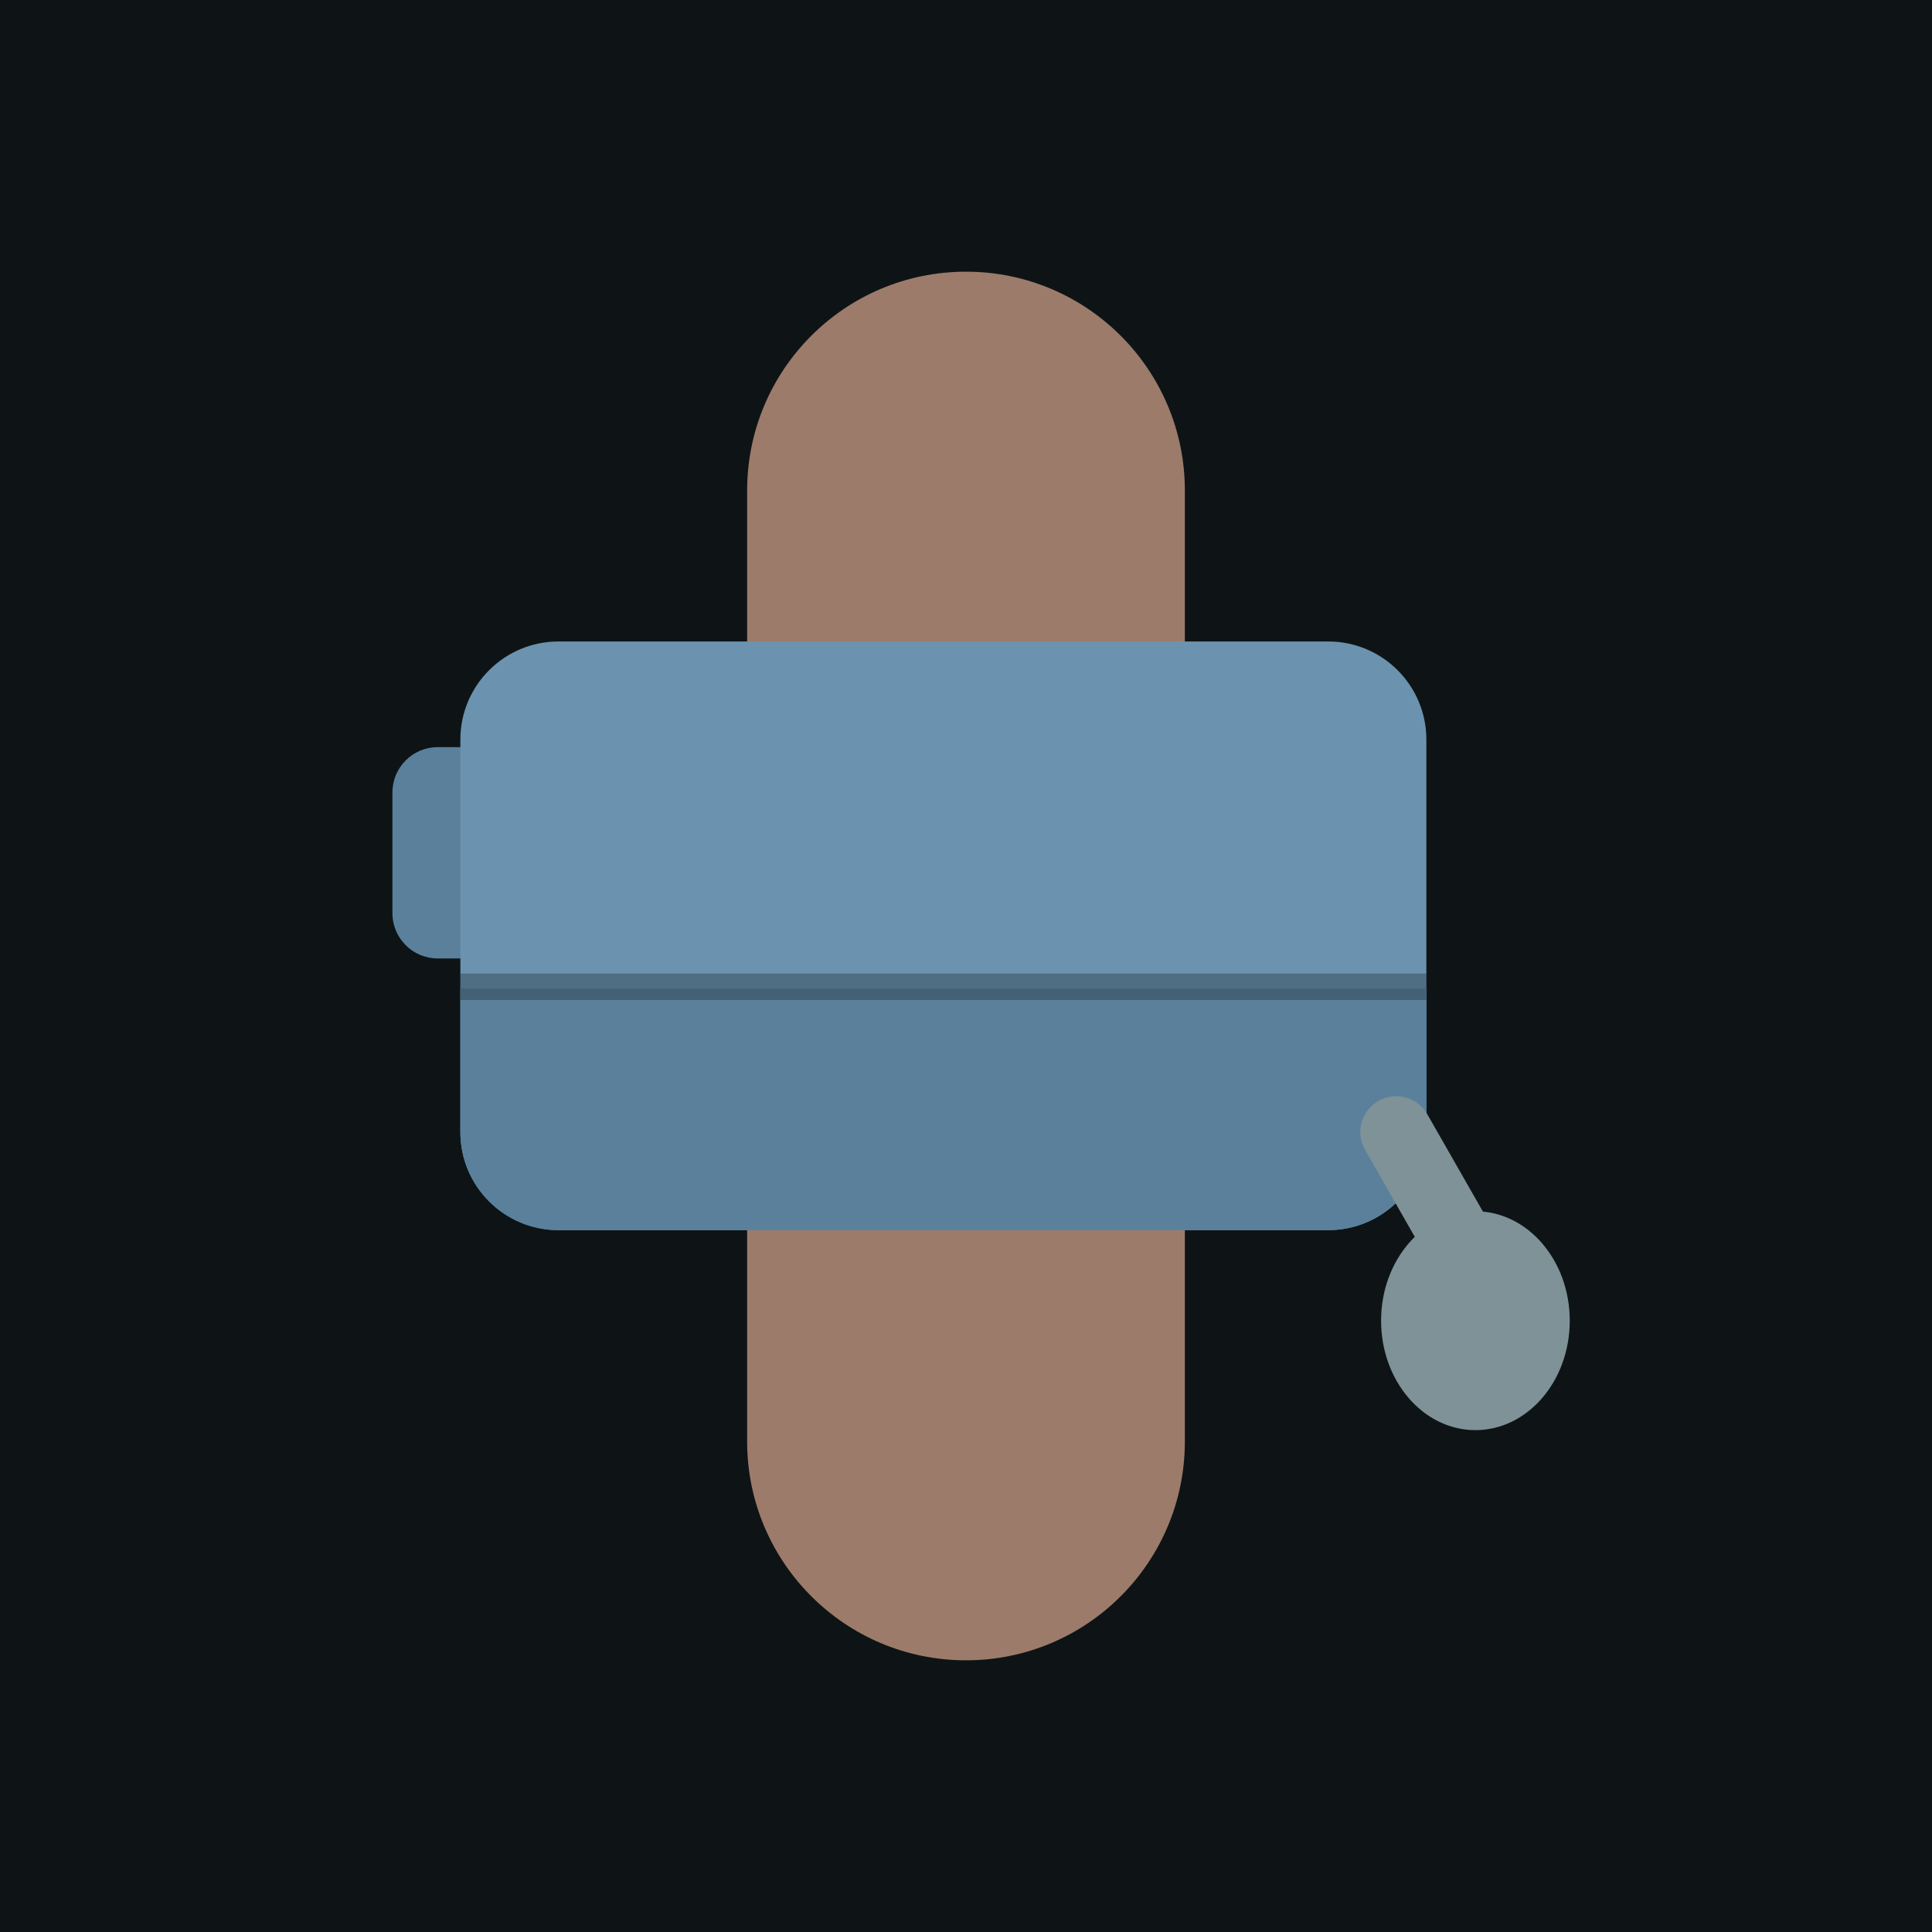
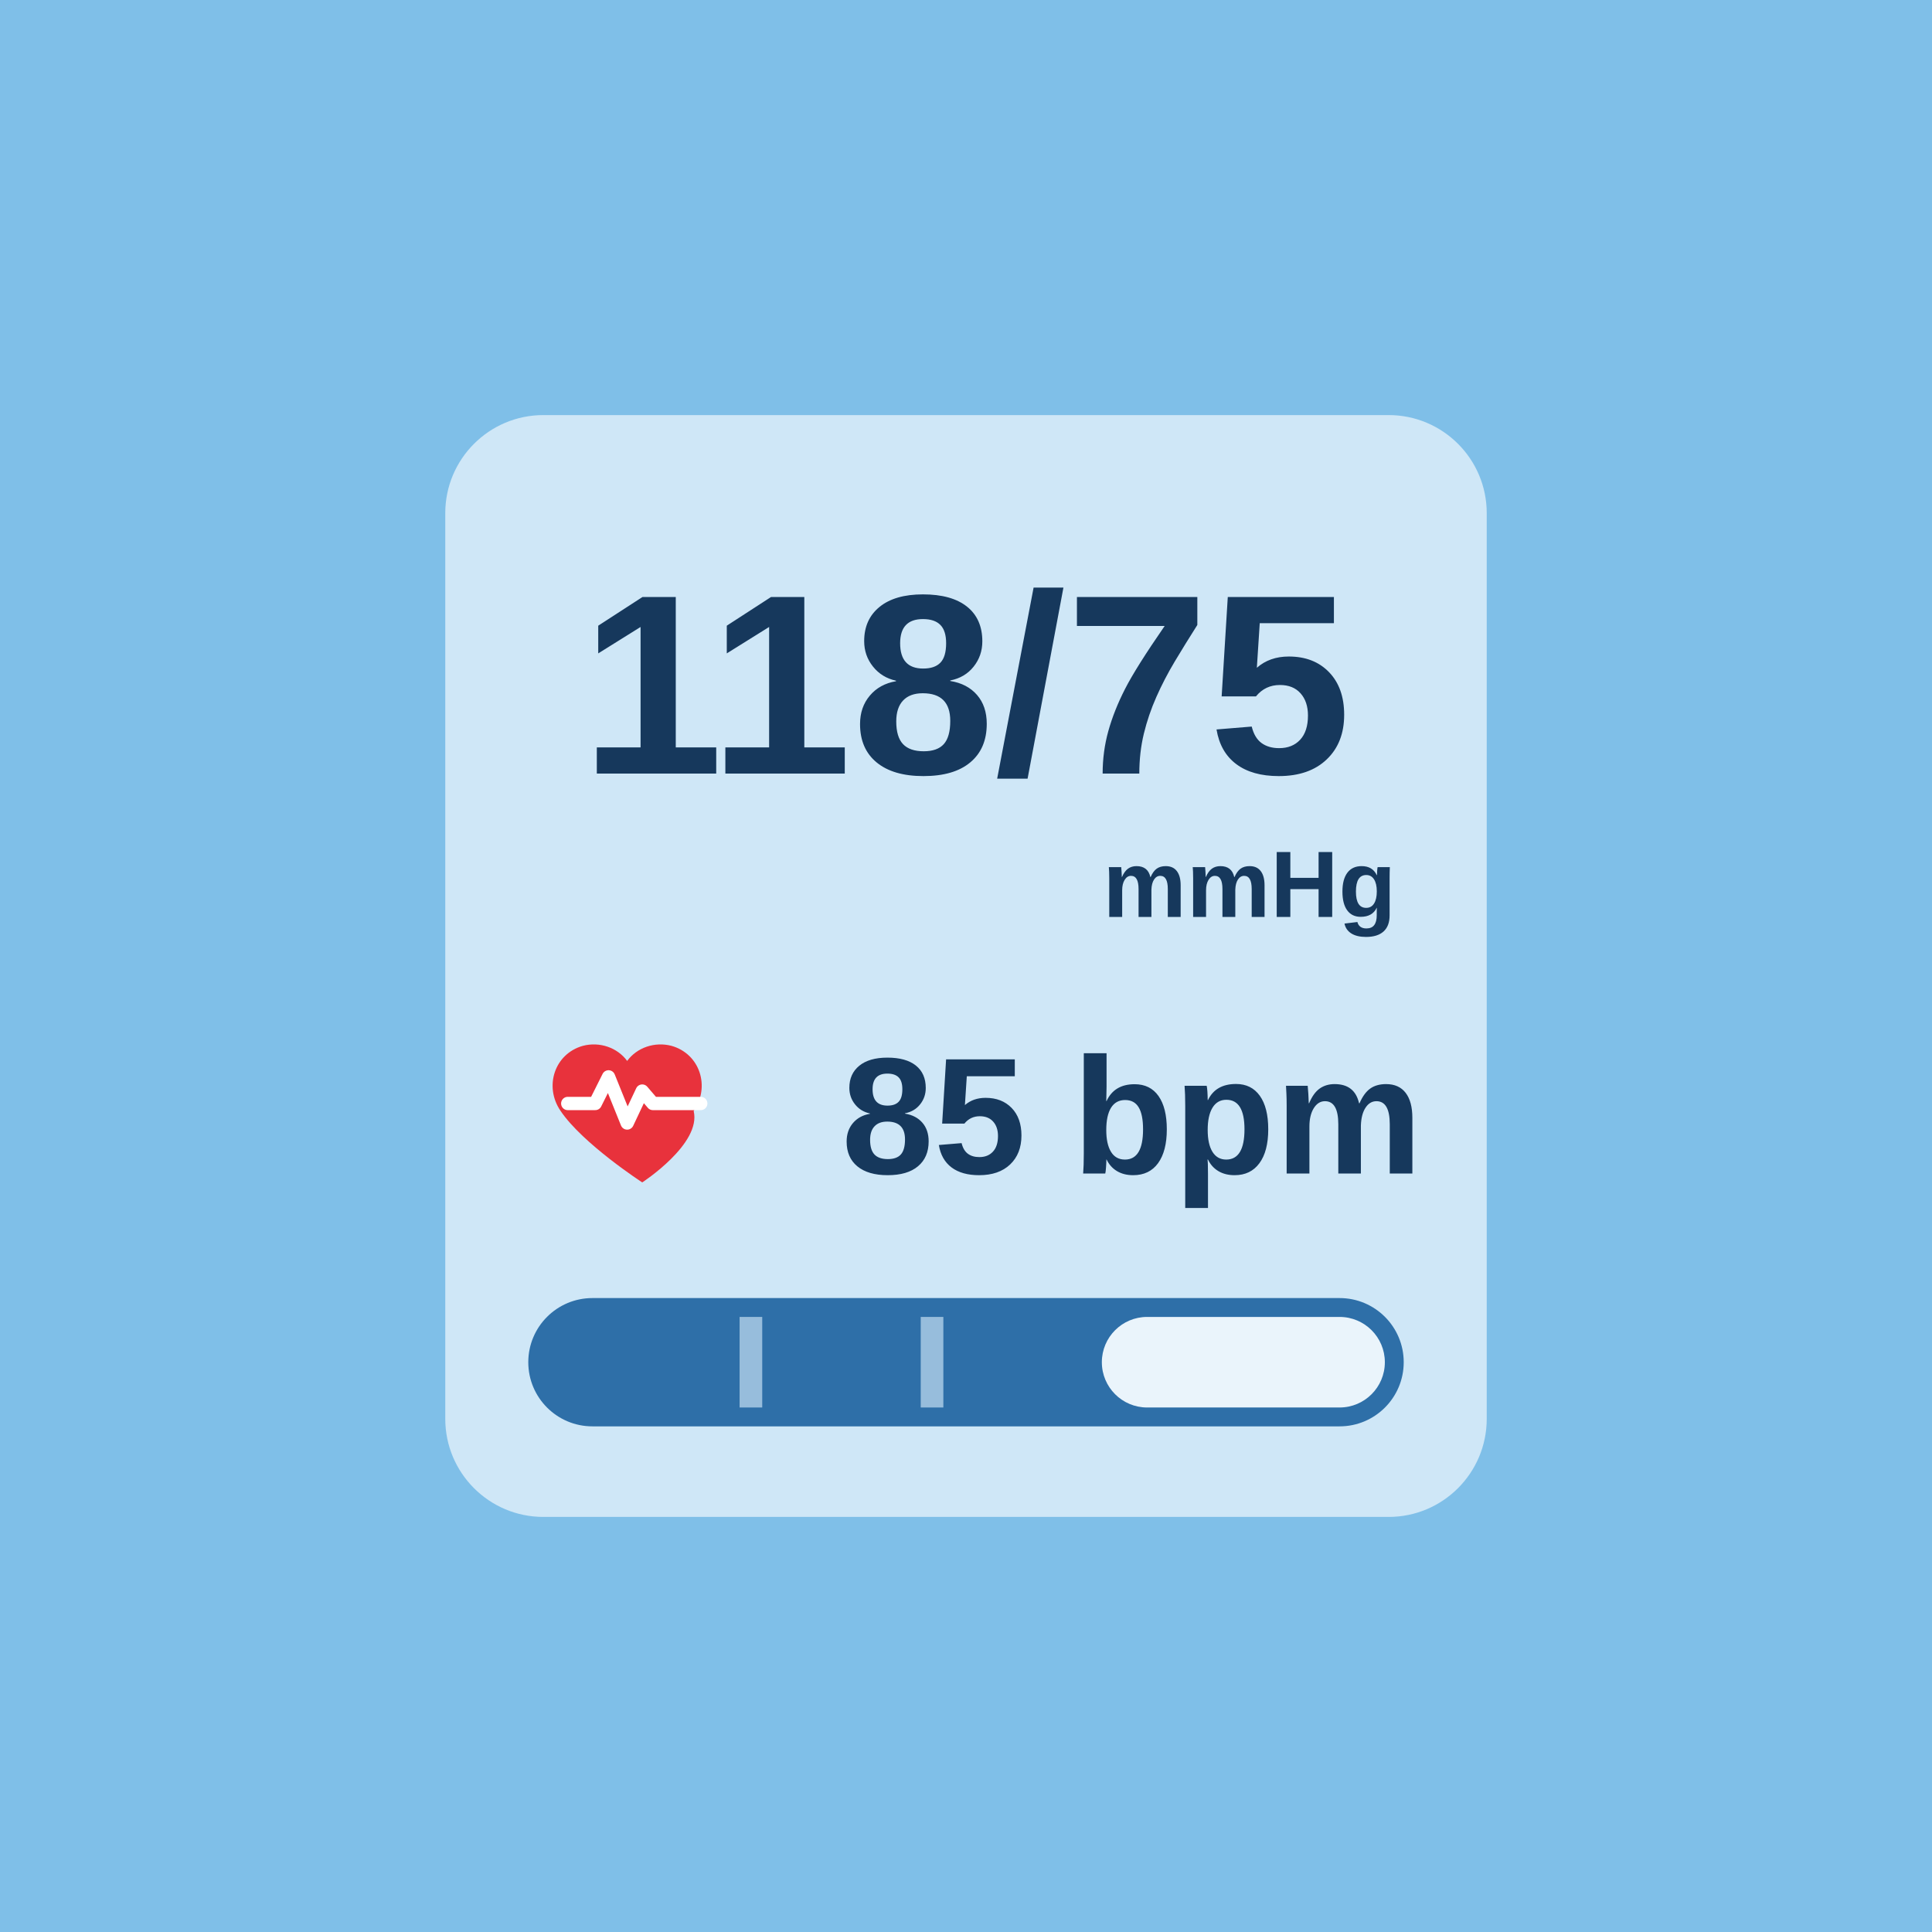
<svg xmlns="http://www.w3.org/2000/svg" viewBox="0 0 512 512" width="512" height="512">
-   <rect width="512" height="512" fill="#0E1416" />
-   <rect x="198" y="72" width="116" height="368" rx="58" fill="#9C7B6B" />
-   <rect x="104" y="198" width="52" height="56" rx="12" fill="#5A809B" />
-   <rect x="122" y="170" width="256" height="156" rx="26" fill="#6B93B0" />
-   <path d="M122 262 h256 v38 a26 26 0 0 1 -26 26 h-204 a26 26 0 0 1 -26 -26 z" fill="#5A809B" />
-   <rect x="122" y="258" width="256" height="7" fill="#0E1416" opacity=".3" />
-   <path d="M370 300 L 386 328" fill="none" stroke="#7E9298" stroke-width="19" stroke-linecap="round" />
-   <ellipse cx="391" cy="350" rx="25" ry="29" fill="#7E9298" />
+   <rect width="512" height="512" fill="#7FBFE8" />
+   <rect x="118" y="110" width="276" height="292" rx="26" fill="#CFE7F7" />
+   <g font-family="Arial, Helvetica, sans-serif" font-weight="bold" fill="#16385C" text-anchor="middle">
+     <text x="256" y="205" font-size="68">118/75</text>
+     <text x="370" y="243" font-size="25" text-anchor="end">mmHg</text>
+     <text x="300" y="311" font-size="44">85 bpm</text>
+   </g>
+   <g transform="translate(142 264) scale(2.35)">
+     <path d="M12 21s-6.7-4.35-9.2-8.05C.9 10.2 2.1 6.5 5.3 5.6c1.9-.5 3.9.2 5 1.7 1.1-1.5 3.1-2.2 5-1.7 3.2.9 4.4 4.6 2.5 7.35C18.7 16.65 12 21 12 21z" fill="#E8323C" />
+     <path d="M3.6 12.1h3.1l1.5-3 2.1 5.2 1.7-3.6 1.2 1.4h5.4" fill="none" stroke="#fff" stroke-width="1.5" stroke-linecap="round" stroke-linejoin="round" />
+   </g>
+   <rect x="140" y="344" width="232" height="34" rx="17" fill="#2E6FA8" />
+   <rect x="292" y="349" width="75" height="24" rx="12" fill="#EAF4FB" />
+   <rect x="196" y="349" width="6" height="24" fill="#CFE7F7" opacity=".65" />
+   <rect x="244" y="349" width="6" height="24" fill="#CFE7F7" opacity=".65" />
</svg>
